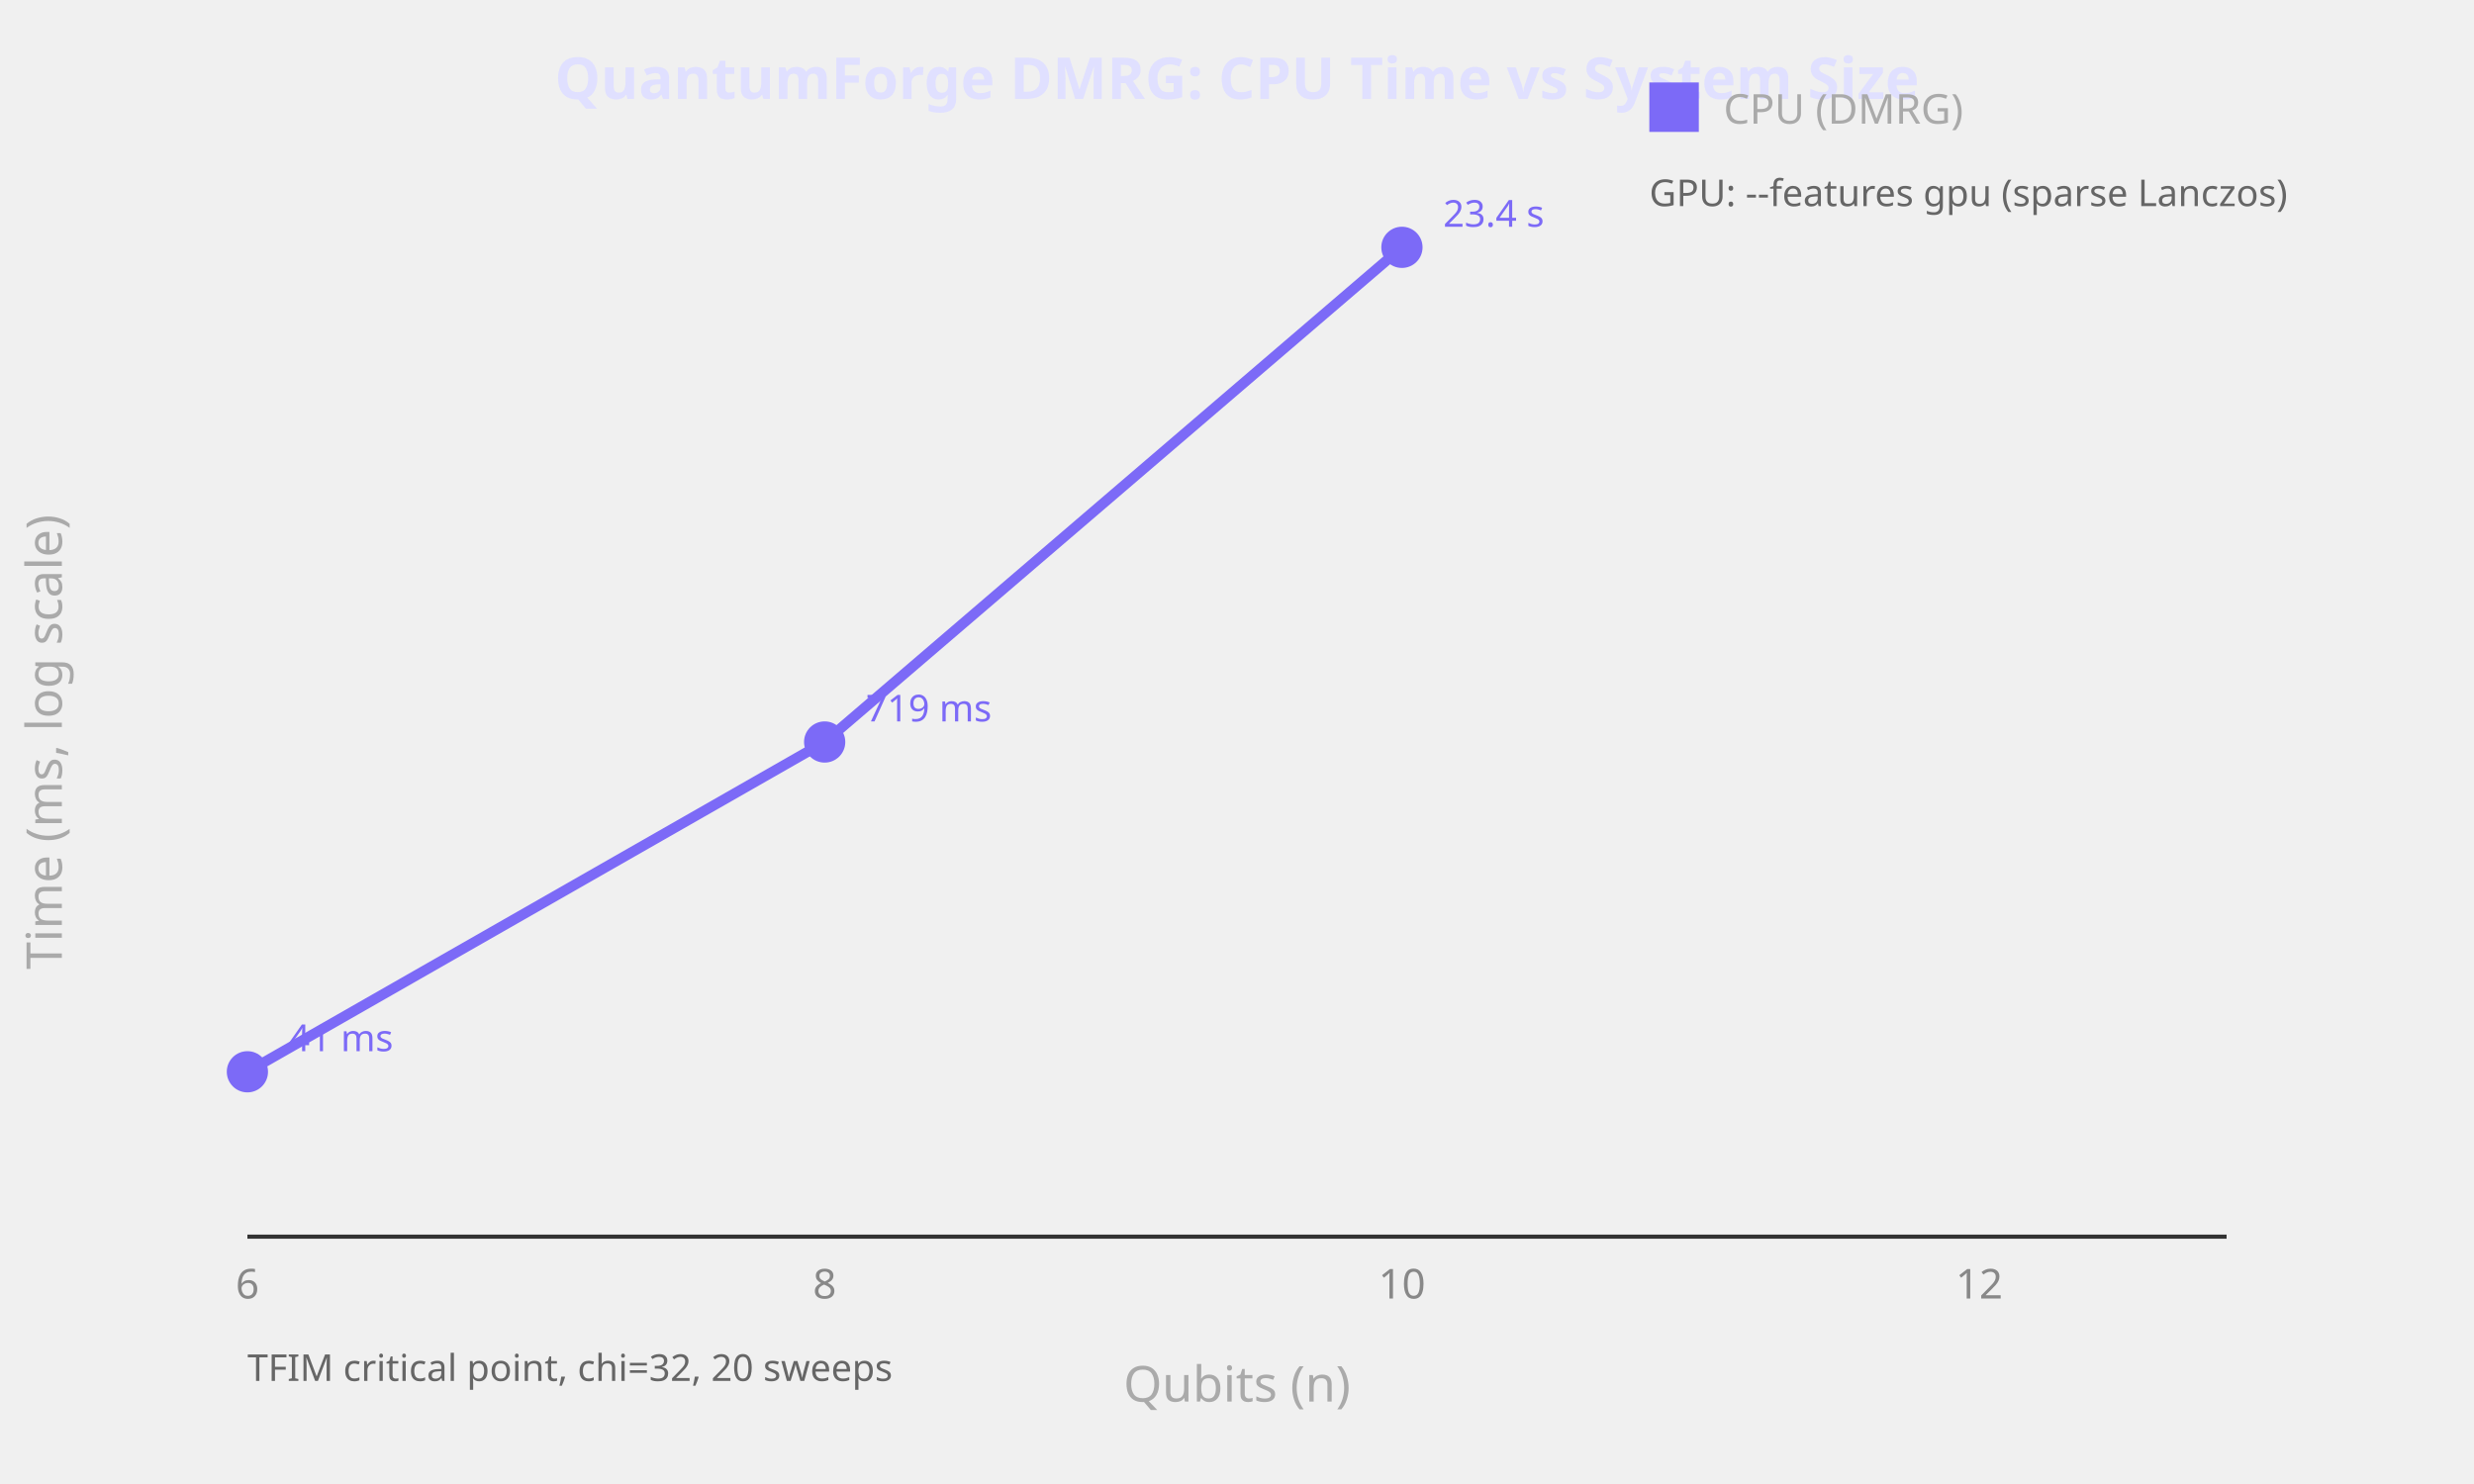
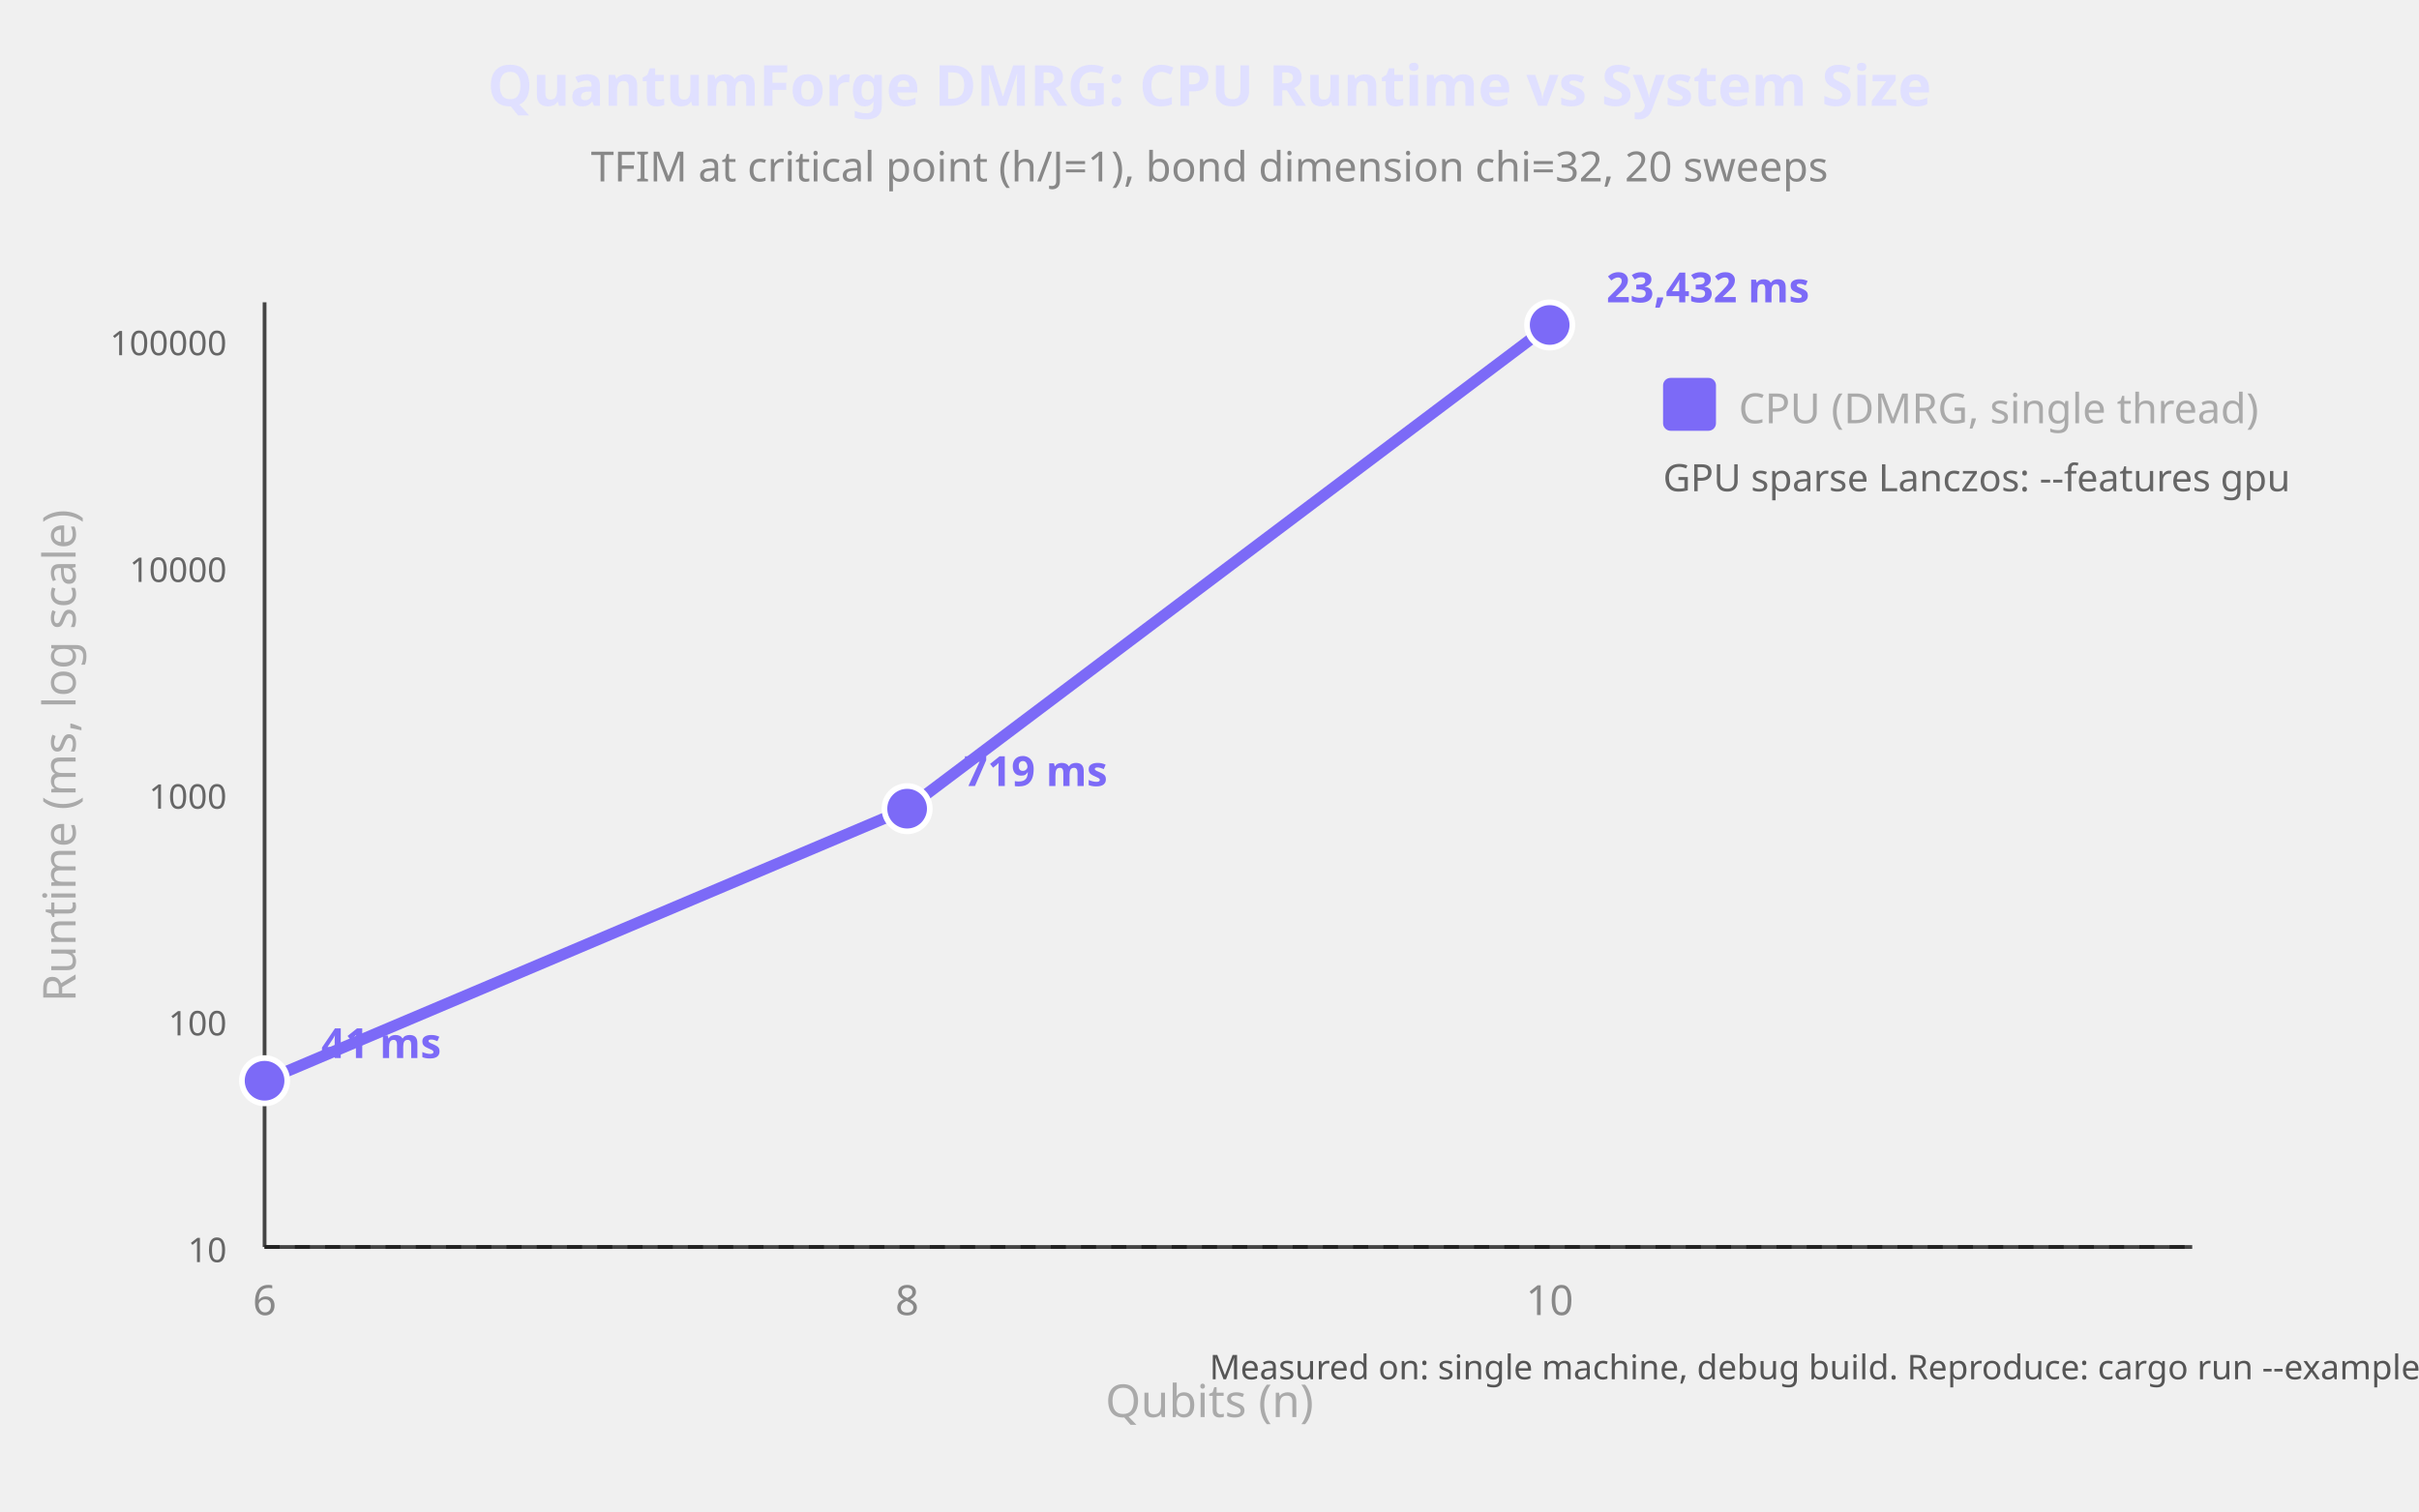
- <svg xmlns="http://www.w3.org/2000/svg" width="600" height="360" style="background:#0f0f1a;font-family:sans-serif">
-   <text x="300" y="24" text-anchor="middle" font-size="14" font-weight="bold" fill="#e0e0ff">QuantumForge DMRG: CPU Time vs System Size</text>
-   <text x="300" y="340" text-anchor="middle" font-size="12" fill="#aaa">Qubits (n)</text>
-   <text x="15" y="180" text-anchor="middle" font-size="12" fill="#aaa" transform="rotate(-90,15,180)">Time (ms, log scale)</text>
-   <line x1="60" y1="300" x2="540" y2="300" stroke="#333" stroke-width="1" />
-   <text x="60" y="315" text-anchor="middle" font-size="10" fill="#888">6</text>
-   <text x="200" y="315" text-anchor="middle" font-size="10" fill="#888">8</text>
-   <text x="340" y="315" text-anchor="middle" font-size="10" fill="#888">10</text>
-   <text x="480" y="315" text-anchor="middle" font-size="10" fill="#888">12</text>
-   <polyline points="60,260 200,180 340,60" fill="none" stroke="#7c6af7" stroke-width="2.5" />
-   <circle cx="60" cy="260" r="5" fill="#7c6af7" />
-   <circle cx="200" cy="180" r="5" fill="#7c6af7" />
-   <circle cx="340" cy="60" r="5" fill="#7c6af7" />
-   <text x="70" y="255" font-size="9" fill="#7c6af7">41 ms</text>
-   <text x="210" y="175" font-size="9" fill="#7c6af7">719 ms</text>
-   <text x="350" y="55" font-size="9" fill="#7c6af7">23.4 s</text>
-   <text x="60" y="335" font-size="9" fill="#666">TFIM critical point, chi=32, 20 sweeps</text>
-   <rect x="400" y="20" width="12" height="12" fill="#7c6af7" />
-   <text x="418" y="30" font-size="10" fill="#aaa">CPU (DMRG)</text>
-   <text x="400" y="50" font-size="9" fill="#666">GPU: --features gpu (sparse Lanczos)</text>
+ <svg xmlns="http://www.w3.org/2000/svg" width="640" height="400" style="background:#0f0f1a;font-family:sans-serif">
+   <text x="320" y="28" text-anchor="middle" font-size="15" font-weight="bold" fill="#e0e0ff">QuantumForge DMRG: CPU Runtime vs System Size</text>
+   <text x="320" y="48" text-anchor="middle" font-size="11" fill="#888">TFIM at critical point (h/J=1), bond dimension chi=32, 20 sweeps</text>
+   <text x="320" y="375" text-anchor="middle" font-size="12" fill="#aaa">Qubits (n)</text>
+   <text x="20" y="200" text-anchor="middle" font-size="12" fill="#aaa" transform="rotate(-90,20,200)">Runtime (ms, log scale)</text>
+   <line x1="70" y1="330" x2="580" y2="330" stroke="#444" stroke-width="1" />
+   <text x="70" y="348" text-anchor="middle" font-size="11" fill="#888">6</text>
+   <text x="240" y="348" text-anchor="middle" font-size="11" fill="#888">8</text>
+   <text x="410" y="348" text-anchor="middle" font-size="11" fill="#888">10</text>
+   <line x1="70" y1="330" x2="70" y2="80" stroke="#444" stroke-width="1" />
+   <text x="60" y="334" text-anchor="end" font-size="9" fill="#666">10</text>
+   <text x="60" y="274" text-anchor="end" font-size="9" fill="#666">100</text>
+   <text x="60" y="214" text-anchor="end" font-size="9" fill="#666">1000</text>
+   <text x="60" y="154" text-anchor="end" font-size="9" fill="#666">10000</text>
+   <text x="60" y="94" text-anchor="end" font-size="9" fill="#666">100000</text>
+   <line x1="70" y1="330" x2="580" y2="330" stroke="#222" stroke-width="1" stroke-dasharray="4" />
+   <polyline points="70,286 240,214 410,86" fill="none" stroke="#7c6af7" stroke-width="3" />
+   <circle cx="70" cy="286" r="6" fill="#7c6af7" stroke="#fff" stroke-width="1.5" />
+   <circle cx="240" cy="214" r="6" fill="#7c6af7" stroke="#fff" stroke-width="1.5" />
+   <circle cx="410" cy="86" r="6" fill="#7c6af7" stroke="#fff" stroke-width="1.5" />
+   <text x="85" y="280" font-size="11" fill="#7c6af7" font-weight="bold">41 ms</text>
+   <text x="255" y="208" font-size="11" fill="#7c6af7" font-weight="bold">719 ms</text>
+   <text x="425" y="80" font-size="11" fill="#7c6af7" font-weight="bold">23,432 ms</text>
+   <rect x="440" y="100" width="14" height="14" fill="#7c6af7" rx="2" />
+   <text x="460" y="112" font-size="11" fill="#aaa">CPU (DMRG, single thread)</text>
+   <text x="440" y="130" font-size="10" fill="#666">GPU sparse Lanczos: --features gpu</text>
+   <text x="320" y="365" font-size="9" fill="#555">Measured on: single machine, debug build. Reproduce: cargo run --example bench_dmrg</text>
</svg>
